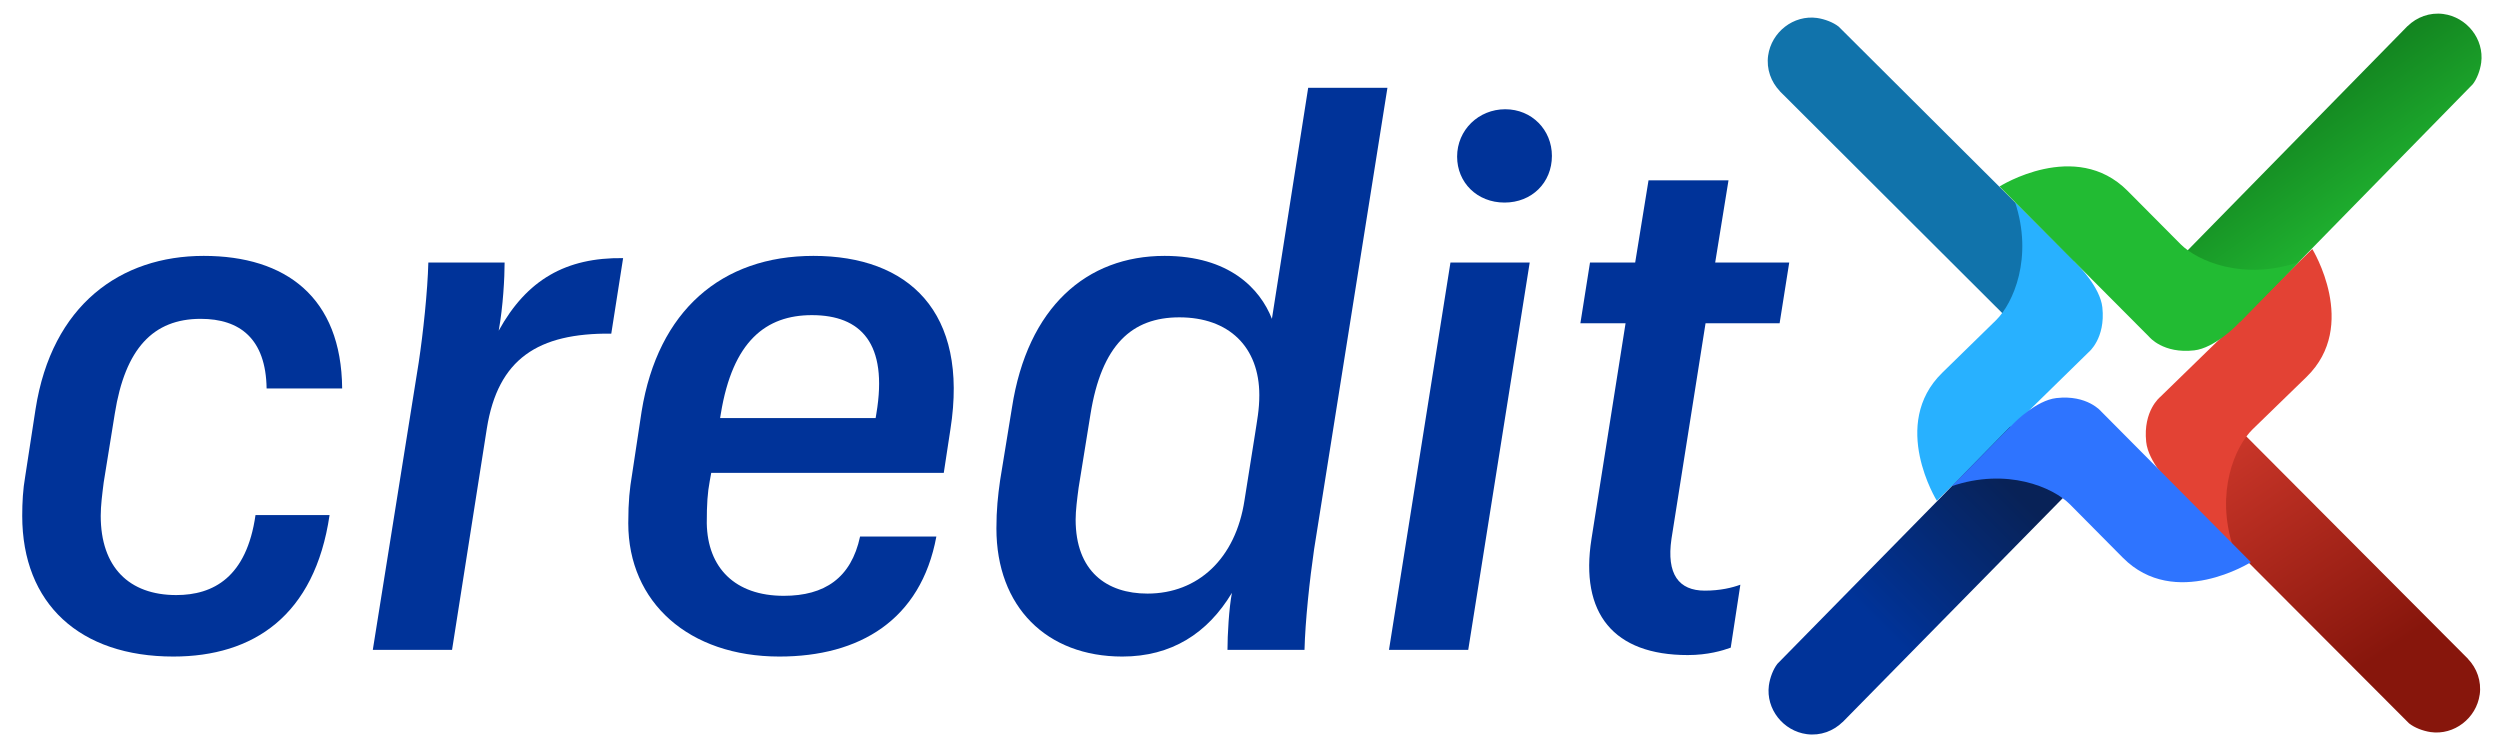
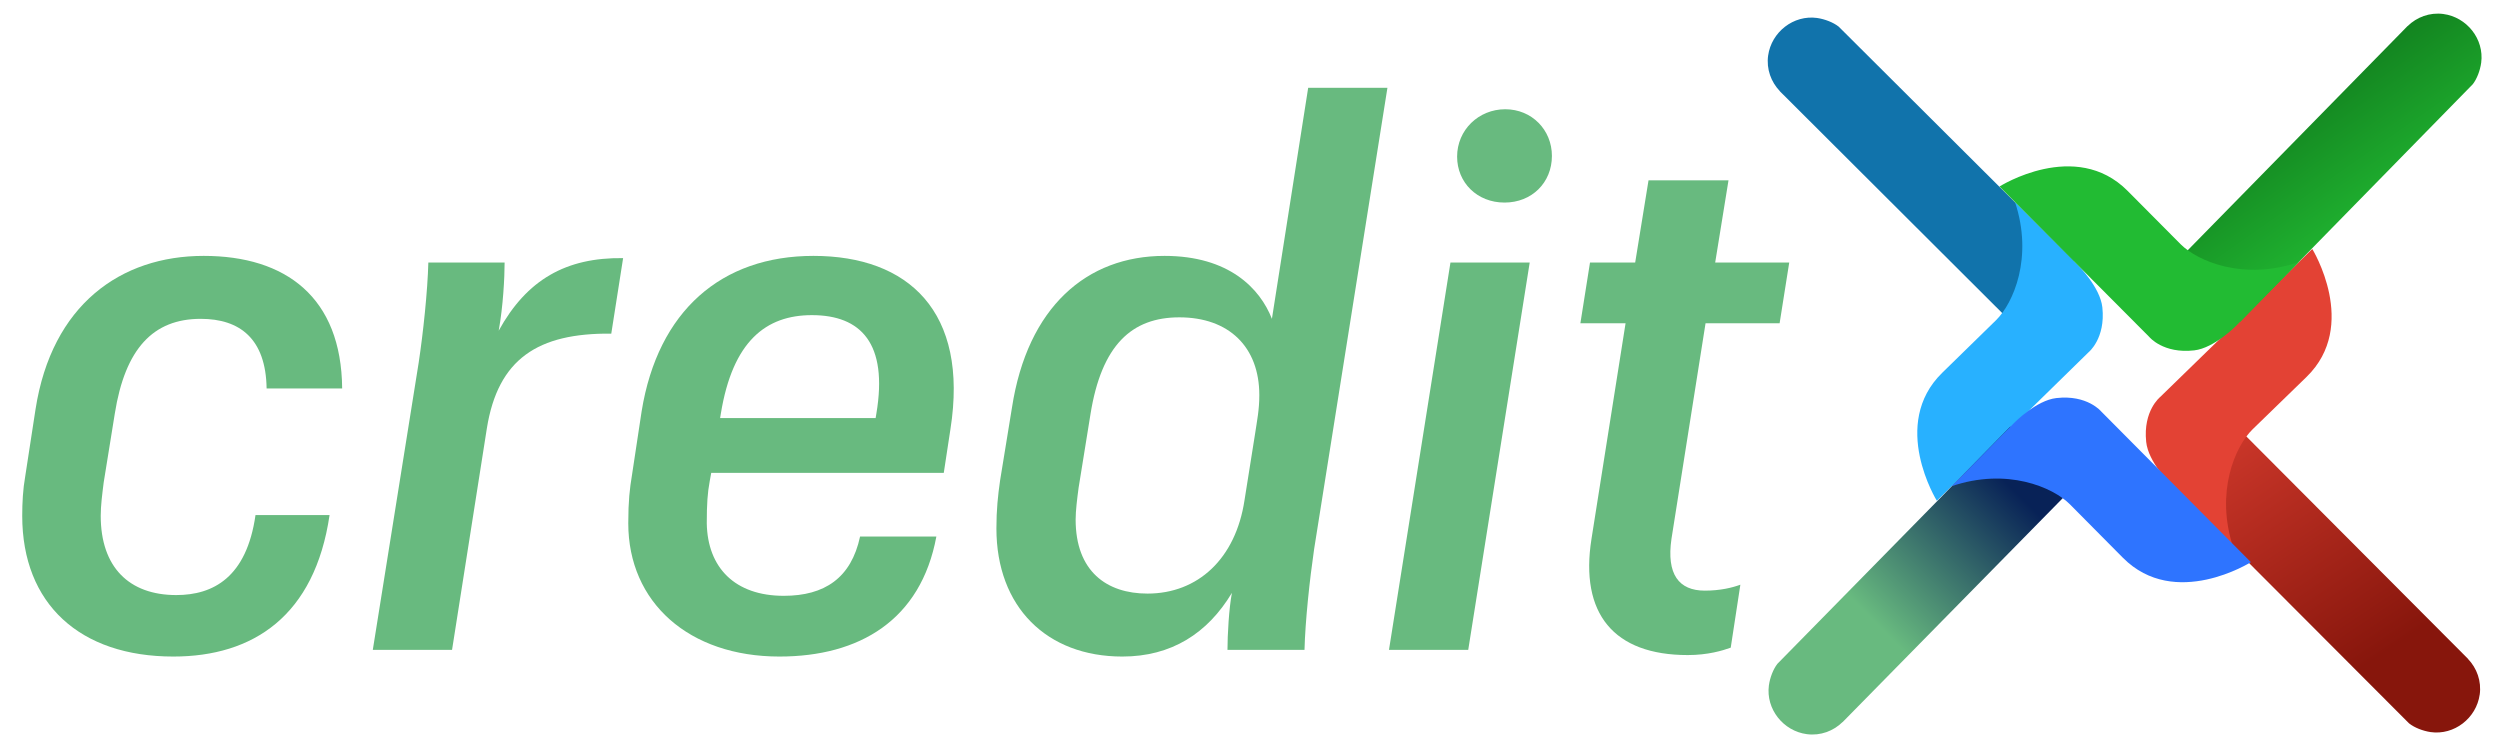
<svg xmlns="http://www.w3.org/2000/svg" width="110" height="33" viewBox="0 0 110 33" fill="none">
  <g id="Group 427318814">
    <g id="LOGO option 01">
      <g id="credit">
-         <path d="M14.501 22.664C13.849 27.096 11.144 28.888 7.625 28.888C3.519 28.888 0.978 26.574 0.978 22.697C0.978 22.11 1.01 21.524 1.108 20.97L1.564 18.004C2.281 13.41 5.312 11.259 8.961 11.259C12.578 11.259 15.022 13.084 15.055 17.092H11.731C11.698 14.909 10.558 14.029 8.831 14.029C6.745 14.029 5.507 15.332 5.051 18.2L4.562 21.23C4.497 21.752 4.432 22.241 4.432 22.697C4.432 24.945 5.67 26.183 7.755 26.183C9.385 26.183 10.851 25.401 11.242 22.664H14.501Z" fill="#003399" />
-         <path d="M21.943 14.55C23.181 12.302 24.908 11.324 27.417 11.357L26.896 14.68C23.67 14.648 21.91 15.788 21.421 18.852L19.89 28.595H16.403L18.423 15.951C18.619 14.648 18.814 12.823 18.847 11.552H22.203C22.203 12.204 22.138 13.475 21.943 14.55Z" fill="#003399" />
-         <path d="M41.2 23.609C40.516 27.291 37.811 28.888 34.292 28.888C30.316 28.888 27.644 26.509 27.644 23.023C27.644 22.045 27.709 21.491 27.807 20.904L28.231 18.102C28.948 13.67 31.75 11.259 35.791 11.259C39.962 11.259 42.634 13.703 41.819 18.884L41.526 20.807H31.294L31.229 21.165C31.131 21.686 31.098 22.175 31.098 23.023C31.131 24.978 32.336 26.216 34.487 26.216C36.279 26.216 37.453 25.434 37.843 23.609H41.2ZM31.717 18.2L31.685 18.395H38.528L38.56 18.2C39.082 15.104 37.876 13.866 35.725 13.866C33.705 13.866 32.239 15.006 31.717 18.2Z" fill="#003399" />
-         <path d="M54.204 26.086C53.129 27.878 51.532 28.888 49.381 28.888C46.057 28.888 43.842 26.705 43.842 23.251C43.842 22.436 43.907 21.817 44.005 21.133L44.526 17.939C45.21 13.507 47.817 11.259 51.239 11.259C54.074 11.259 55.442 12.693 55.964 14.029L57.56 3.862H61.047L57.821 24.163C57.626 25.499 57.43 27.324 57.398 28.595H54.009C54.009 27.943 54.074 26.77 54.204 26.086ZM55.214 19.145C55.312 18.493 55.41 18.037 55.41 17.385C55.41 15.267 54.074 13.963 51.891 13.963C49.805 13.963 48.469 15.169 47.98 18.232L47.459 21.458C47.394 21.947 47.328 22.469 47.328 22.86C47.328 25.141 48.697 26.118 50.489 26.118C52.705 26.118 54.367 24.587 54.758 22.012L55.214 19.145Z" fill="#003399" />
-         <path d="M66.199 8.913C64.993 8.913 64.113 8.033 64.113 6.892C64.113 5.719 65.058 4.807 66.231 4.807C67.404 4.807 68.284 5.719 68.284 6.86C68.284 8.033 67.404 8.913 66.199 8.913ZM61.115 28.595L63.82 11.552H67.307L64.602 28.595H61.115Z" fill="#003399" />
-         <path d="M72.535 7.935H76.054L75.468 11.552H78.726L78.303 14.224H75.044L73.545 23.707C73.317 25.271 73.871 25.988 75.011 25.988C75.696 25.988 76.217 25.858 76.576 25.727L76.152 28.497C75.793 28.627 75.142 28.823 74.262 28.823C71.003 28.823 69.504 26.998 70.026 23.707L71.525 14.224H69.537L69.96 11.552H71.948L72.535 7.935Z" fill="#003399" />
+         <path d="M14.501 22.664C13.849 27.096 11.144 28.888 7.625 28.888C3.519 28.888 0.978 26.574 0.978 22.697C0.978 22.11 1.01 21.524 1.108 20.97L1.564 18.004C2.281 13.41 5.312 11.259 8.961 11.259C12.578 11.259 15.022 13.084 15.055 17.092H11.731C11.698 14.909 10.558 14.029 8.831 14.029C6.745 14.029 5.507 15.332 5.051 18.2L4.562 21.23C4.497 21.752 4.432 22.241 4.432 22.697C4.432 24.945 5.67 26.183 7.755 26.183C9.385 26.183 10.851 25.401 11.242 22.664H14.501Z" fill="#68BA7F" />
+         <path d="M21.943 14.55C23.181 12.302 24.908 11.324 27.417 11.357L26.896 14.68C23.67 14.648 21.91 15.788 21.421 18.852L19.89 28.595H16.403L18.423 15.951C18.619 14.648 18.814 12.823 18.847 11.552H22.203C22.203 12.204 22.138 13.475 21.943 14.55Z" fill="#68BA7F" />
+         <path d="M41.2 23.609C40.516 27.291 37.811 28.888 34.292 28.888C30.316 28.888 27.644 26.509 27.644 23.023C27.644 22.045 27.709 21.491 27.807 20.904L28.231 18.102C28.948 13.67 31.75 11.259 35.791 11.259C39.962 11.259 42.634 13.703 41.819 18.884L41.526 20.807H31.294L31.229 21.165C31.131 21.686 31.098 22.175 31.098 23.023C31.131 24.978 32.336 26.216 34.487 26.216C36.279 26.216 37.453 25.434 37.843 23.609H41.2ZM31.717 18.2L31.685 18.395H38.528L38.56 18.2C39.082 15.104 37.876 13.866 35.725 13.866C33.705 13.866 32.239 15.006 31.717 18.2Z" fill="#68BA7F" />
+         <path d="M54.204 26.086C53.129 27.878 51.532 28.888 49.381 28.888C46.057 28.888 43.842 26.705 43.842 23.251C43.842 22.436 43.907 21.817 44.005 21.133L44.526 17.939C45.21 13.507 47.817 11.259 51.239 11.259C54.074 11.259 55.442 12.693 55.964 14.029L57.56 3.862H61.047L57.821 24.163C57.626 25.499 57.43 27.324 57.398 28.595H54.009C54.009 27.943 54.074 26.77 54.204 26.086ZM55.214 19.145C55.312 18.493 55.41 18.037 55.41 17.385C55.41 15.267 54.074 13.963 51.891 13.963C49.805 13.963 48.469 15.169 47.98 18.232L47.459 21.458C47.394 21.947 47.328 22.469 47.328 22.86C47.328 25.141 48.697 26.118 50.489 26.118C52.705 26.118 54.367 24.587 54.758 22.012L55.214 19.145Z" fill="#68BA7F" />
+         <path d="M66.199 8.913C64.993 8.913 64.113 8.033 64.113 6.892C64.113 5.719 65.058 4.807 66.231 4.807C67.404 4.807 68.284 5.719 68.284 6.86C68.284 8.033 67.404 8.913 66.199 8.913ZM61.115 28.595L63.82 11.552H67.307L64.602 28.595H61.115Z" fill="#68BA7F" />
+         <path d="M72.535 7.935H76.054L75.468 11.552H78.726L78.303 14.224H75.044L73.545 23.707C73.317 25.271 73.871 25.988 75.011 25.988C75.696 25.988 76.217 25.858 76.576 25.727L76.152 28.497C75.793 28.627 75.142 28.823 74.262 28.823C71.003 28.823 69.504 26.998 70.026 23.707L71.525 14.224H69.537L69.96 11.552H71.948L72.535 7.935Z" fill="#68BA7F" />
      </g>
    </g>
    <g id="Group 427318737">
      <g id="Group 427318811">
        <g id="Group 427318780">
          <path id="Vector" d="M109.107 30.569C109.192 29.968 108.98 29.399 108.592 28.993L108.597 28.993L98.564 18.928L95.666 21.475C98.825 24.637 103.466 29.294 105.993 31.823L106.004 31.832C106.235 32.015 106.598 32.159 106.946 32.212C107.983 32.36 108.959 31.601 109.106 30.564L109.107 30.569Z" fill="url(#paint0_linear_2004_114)" />
          <path id="Vector_2" d="M98.265 24.097C97.455 21.643 98.356 19.629 99.112 18.892C100.009 18.019 100.819 17.229 101.488 16.584C103.814 14.321 101.74 10.955 101.74 10.955L95.047 17.468C95.047 17.468 94.288 18.071 94.432 19.441C94.522 20.326 95.497 21.3 95.497 21.3L98.275 24.097L98.265 24.097Z" fill="#E34234" />
        </g>
        <g id="Group 427318778">
          <path id="Vector_3" d="M77.798 2.44C77.715 3.041 77.928 3.61 78.317 4.014L78.312 4.014L88.374 14.051L91.264 11.495C88.096 8.343 83.442 3.698 80.907 1.177L80.897 1.168C80.665 0.986 80.302 0.843 79.954 0.791C78.917 0.646 77.943 1.408 77.798 2.445L77.798 2.44Z" fill="#1173AB" />
          <path id="Vector_4" d="M88.657 8.88C89.475 11.332 88.58 13.35 87.826 14.088C86.931 14.963 86.124 15.757 85.457 16.403C83.136 18.673 85.221 22.033 85.221 22.033L91.895 15.501C91.895 15.501 92.651 14.896 92.504 13.526C92.411 12.642 91.434 11.67 91.434 11.67L88.647 8.881L88.657 8.88Z" fill="#28B1FF" />
        </g>
        <g id="Group 427318809">
          <path id="Vector_5" d="M79.501 32.303C80.103 32.382 80.67 32.164 81.071 31.772L81.076 31.772L91.034 21.641L88.456 18.77C85.322 21.956 80.718 26.65 78.21 29.203L78.201 29.214C78.021 29.447 77.88 29.811 77.831 30.159C77.694 31.198 78.463 32.166 79.501 32.303Z" fill="url(#paint1_linear_2004_114)" />
          <path id="Vector_6" d="M85.862 21.396C88.308 20.561 90.331 21.441 91.075 22.189C91.957 23.078 92.756 23.879 93.407 24.541C95.695 26.845 99.039 24.735 99.039 24.735L92.458 18.11C92.458 18.11 91.847 17.358 90.479 17.515C89.595 17.614 88.631 18.599 88.631 18.599L85.862 21.406L85.862 21.396Z" fill="#2E74FF" />
        </g>
        <g id="Group 427318779">
          <path id="Vector_7" d="M107.506 0.615C106.904 0.537 106.337 0.755 105.936 1.147L105.931 1.148L95.986 11.291L98.567 14.159C101.692 10.963 106.296 6.269 108.795 3.713L108.805 3.703C108.985 3.469 109.125 3.105 109.173 2.757C109.309 1.718 108.539 0.751 107.501 0.615L107.506 0.615Z" fill="url(#paint2_linear_2004_114)" />
          <path id="Vector_8" d="M101.159 11.529C98.714 12.368 96.69 11.49 95.945 10.743C95.061 9.855 94.261 9.055 93.61 8.394C91.319 6.093 87.978 8.206 87.978 8.206L94.567 14.824C94.567 14.824 95.178 15.575 96.547 15.416C97.43 15.316 98.394 14.33 98.394 14.33L101.158 11.519L101.159 11.529Z" fill="#22BB33" />
        </g>
      </g>
    </g>
  </g>
  <defs>
    <linearGradient id="paint0_linear_2004_114" x1="105.103" y1="28.607" x2="96.31" y2="15.464" gradientUnits="userSpaceOnUse">
      <stop stop-color="#87160C" />
      <stop offset="1" stop-color="#E34234" />
    </linearGradient>
    <linearGradient id="paint1_linear_2004_114" x1="82.849" y1="27.735" x2="88.841" y2="21.769" gradientUnits="userSpaceOnUse">
-       <stop stop-color="#003399" />
+       <stop stop-color="#68BA7F" />
      <stop offset="1" stop-color="#082257" />
    </linearGradient>
    <linearGradient id="paint2_linear_2004_114" x1="105.526" y1="10.166" x2="99.221" y2="1.161" gradientUnits="userSpaceOnUse">
      <stop stop-color="#22BB33" />
      <stop offset="1" stop-color="#0B6716" />
    </linearGradient>
  </defs>
</svg>
